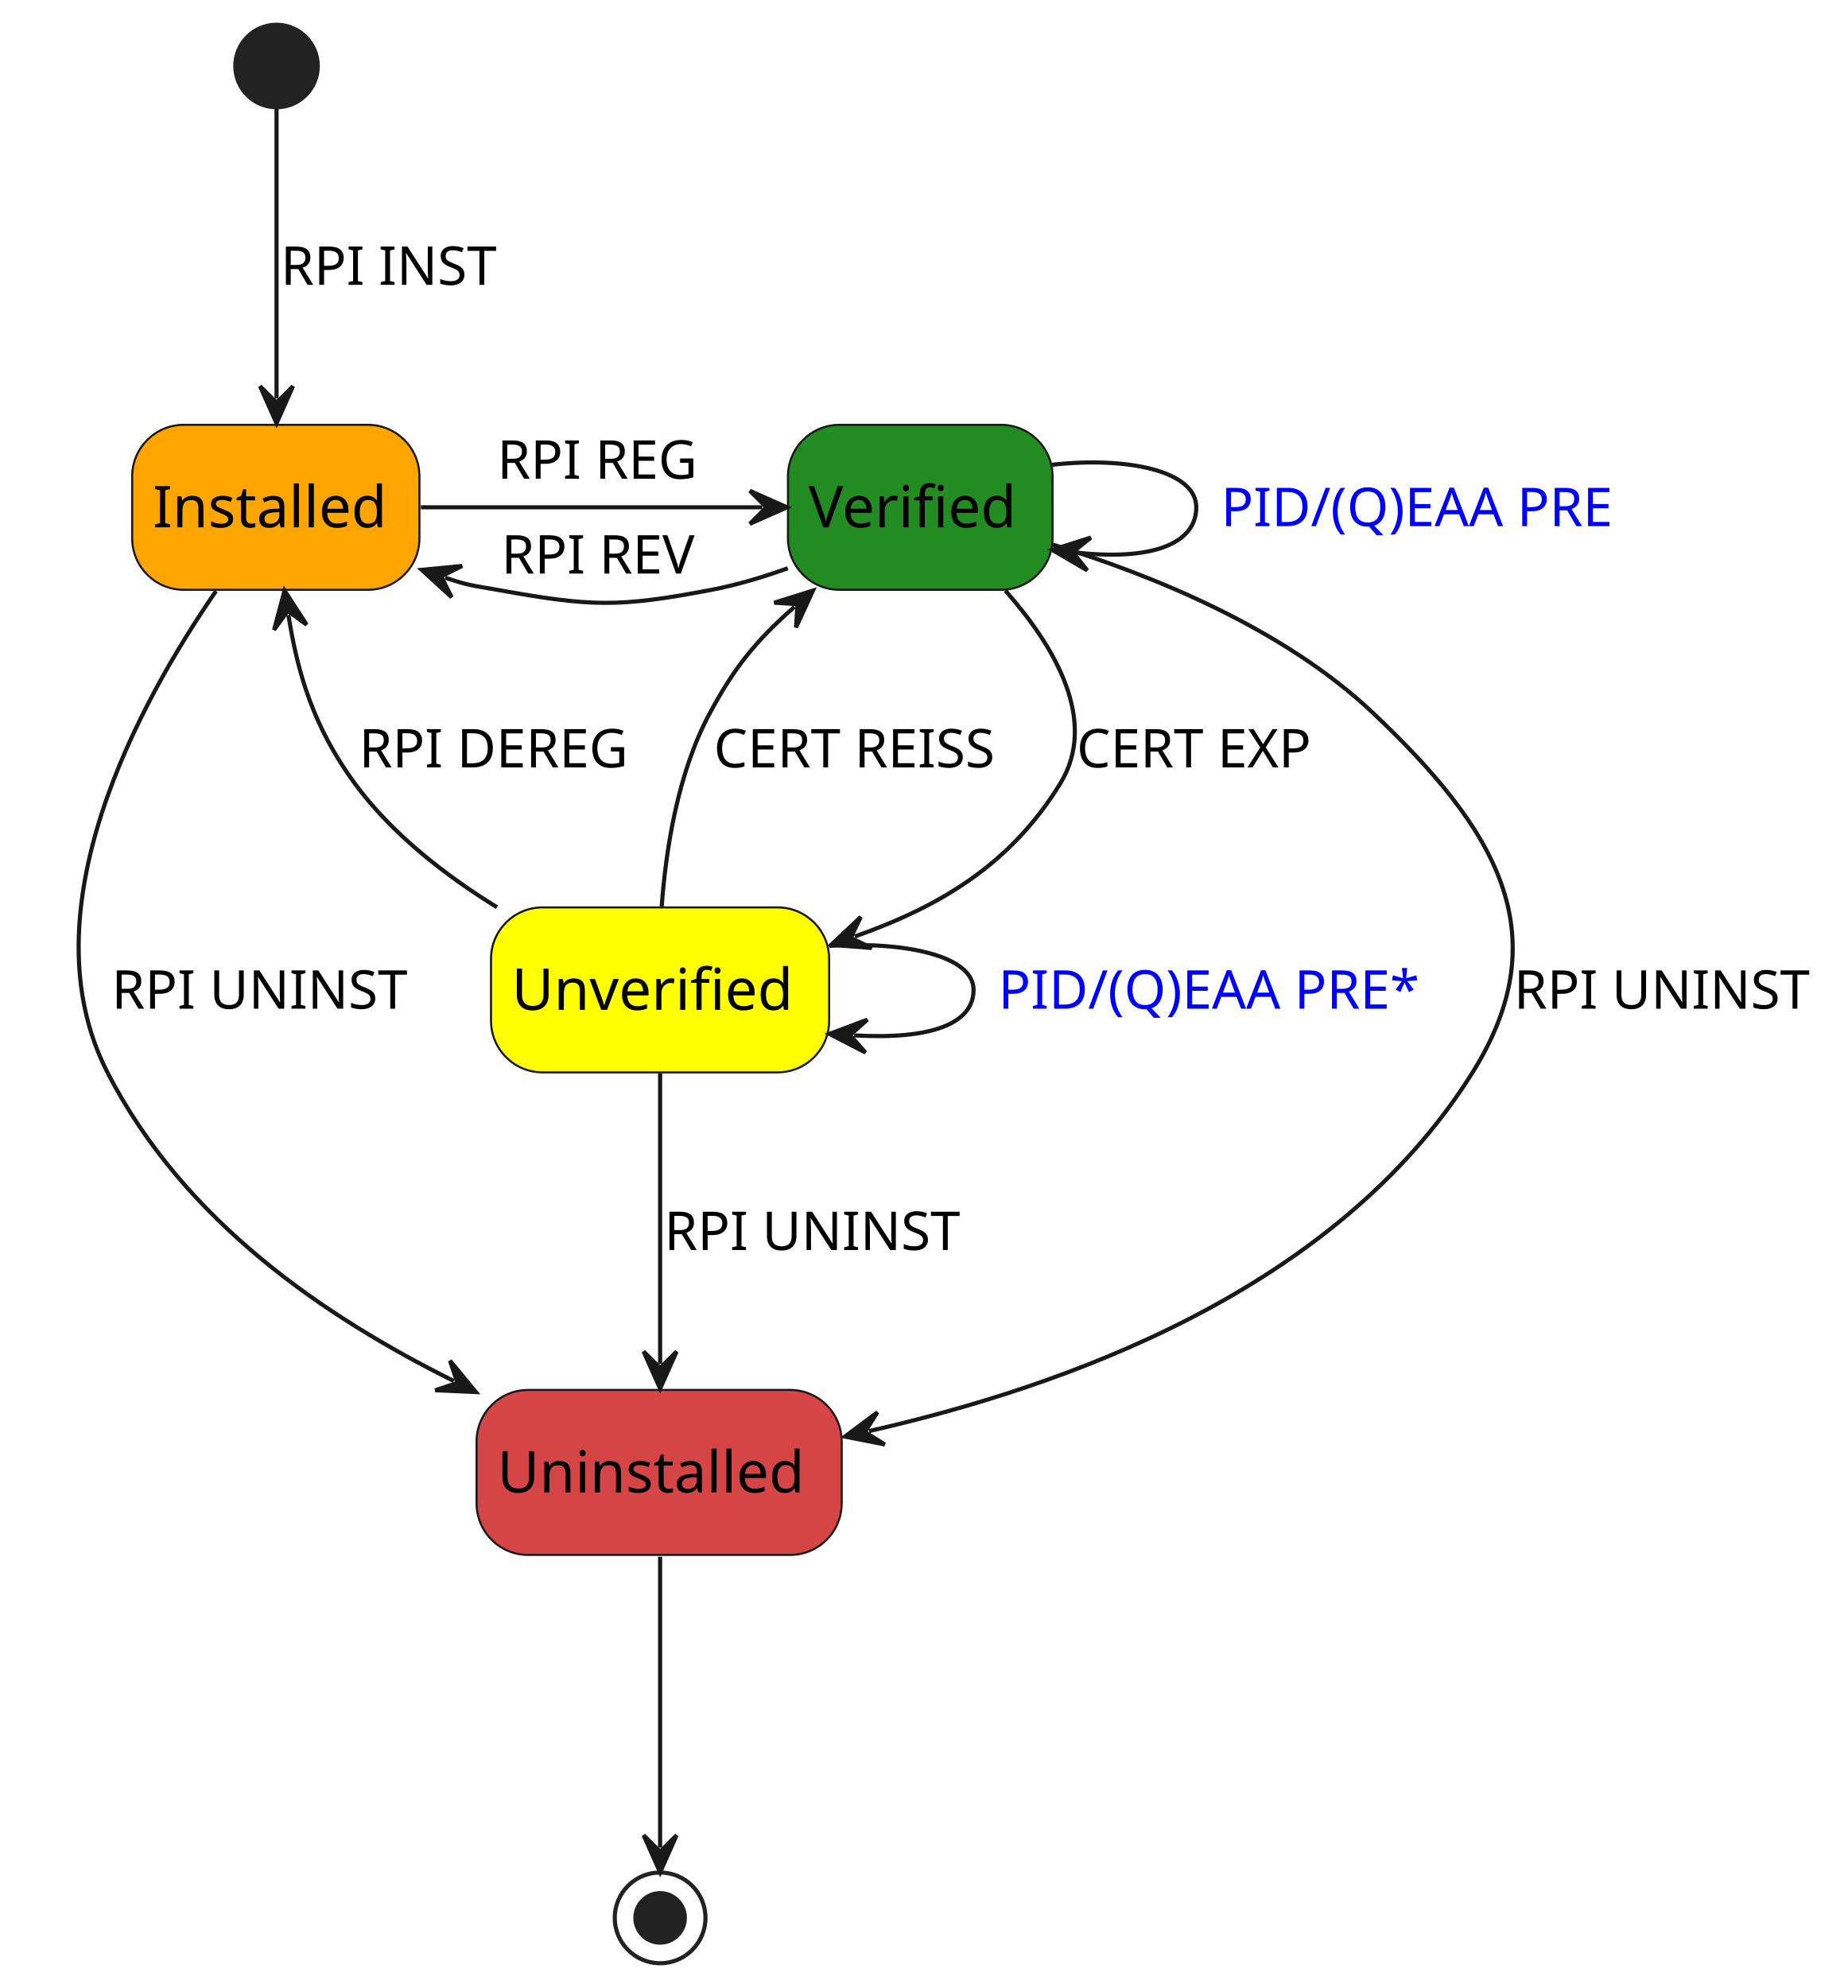
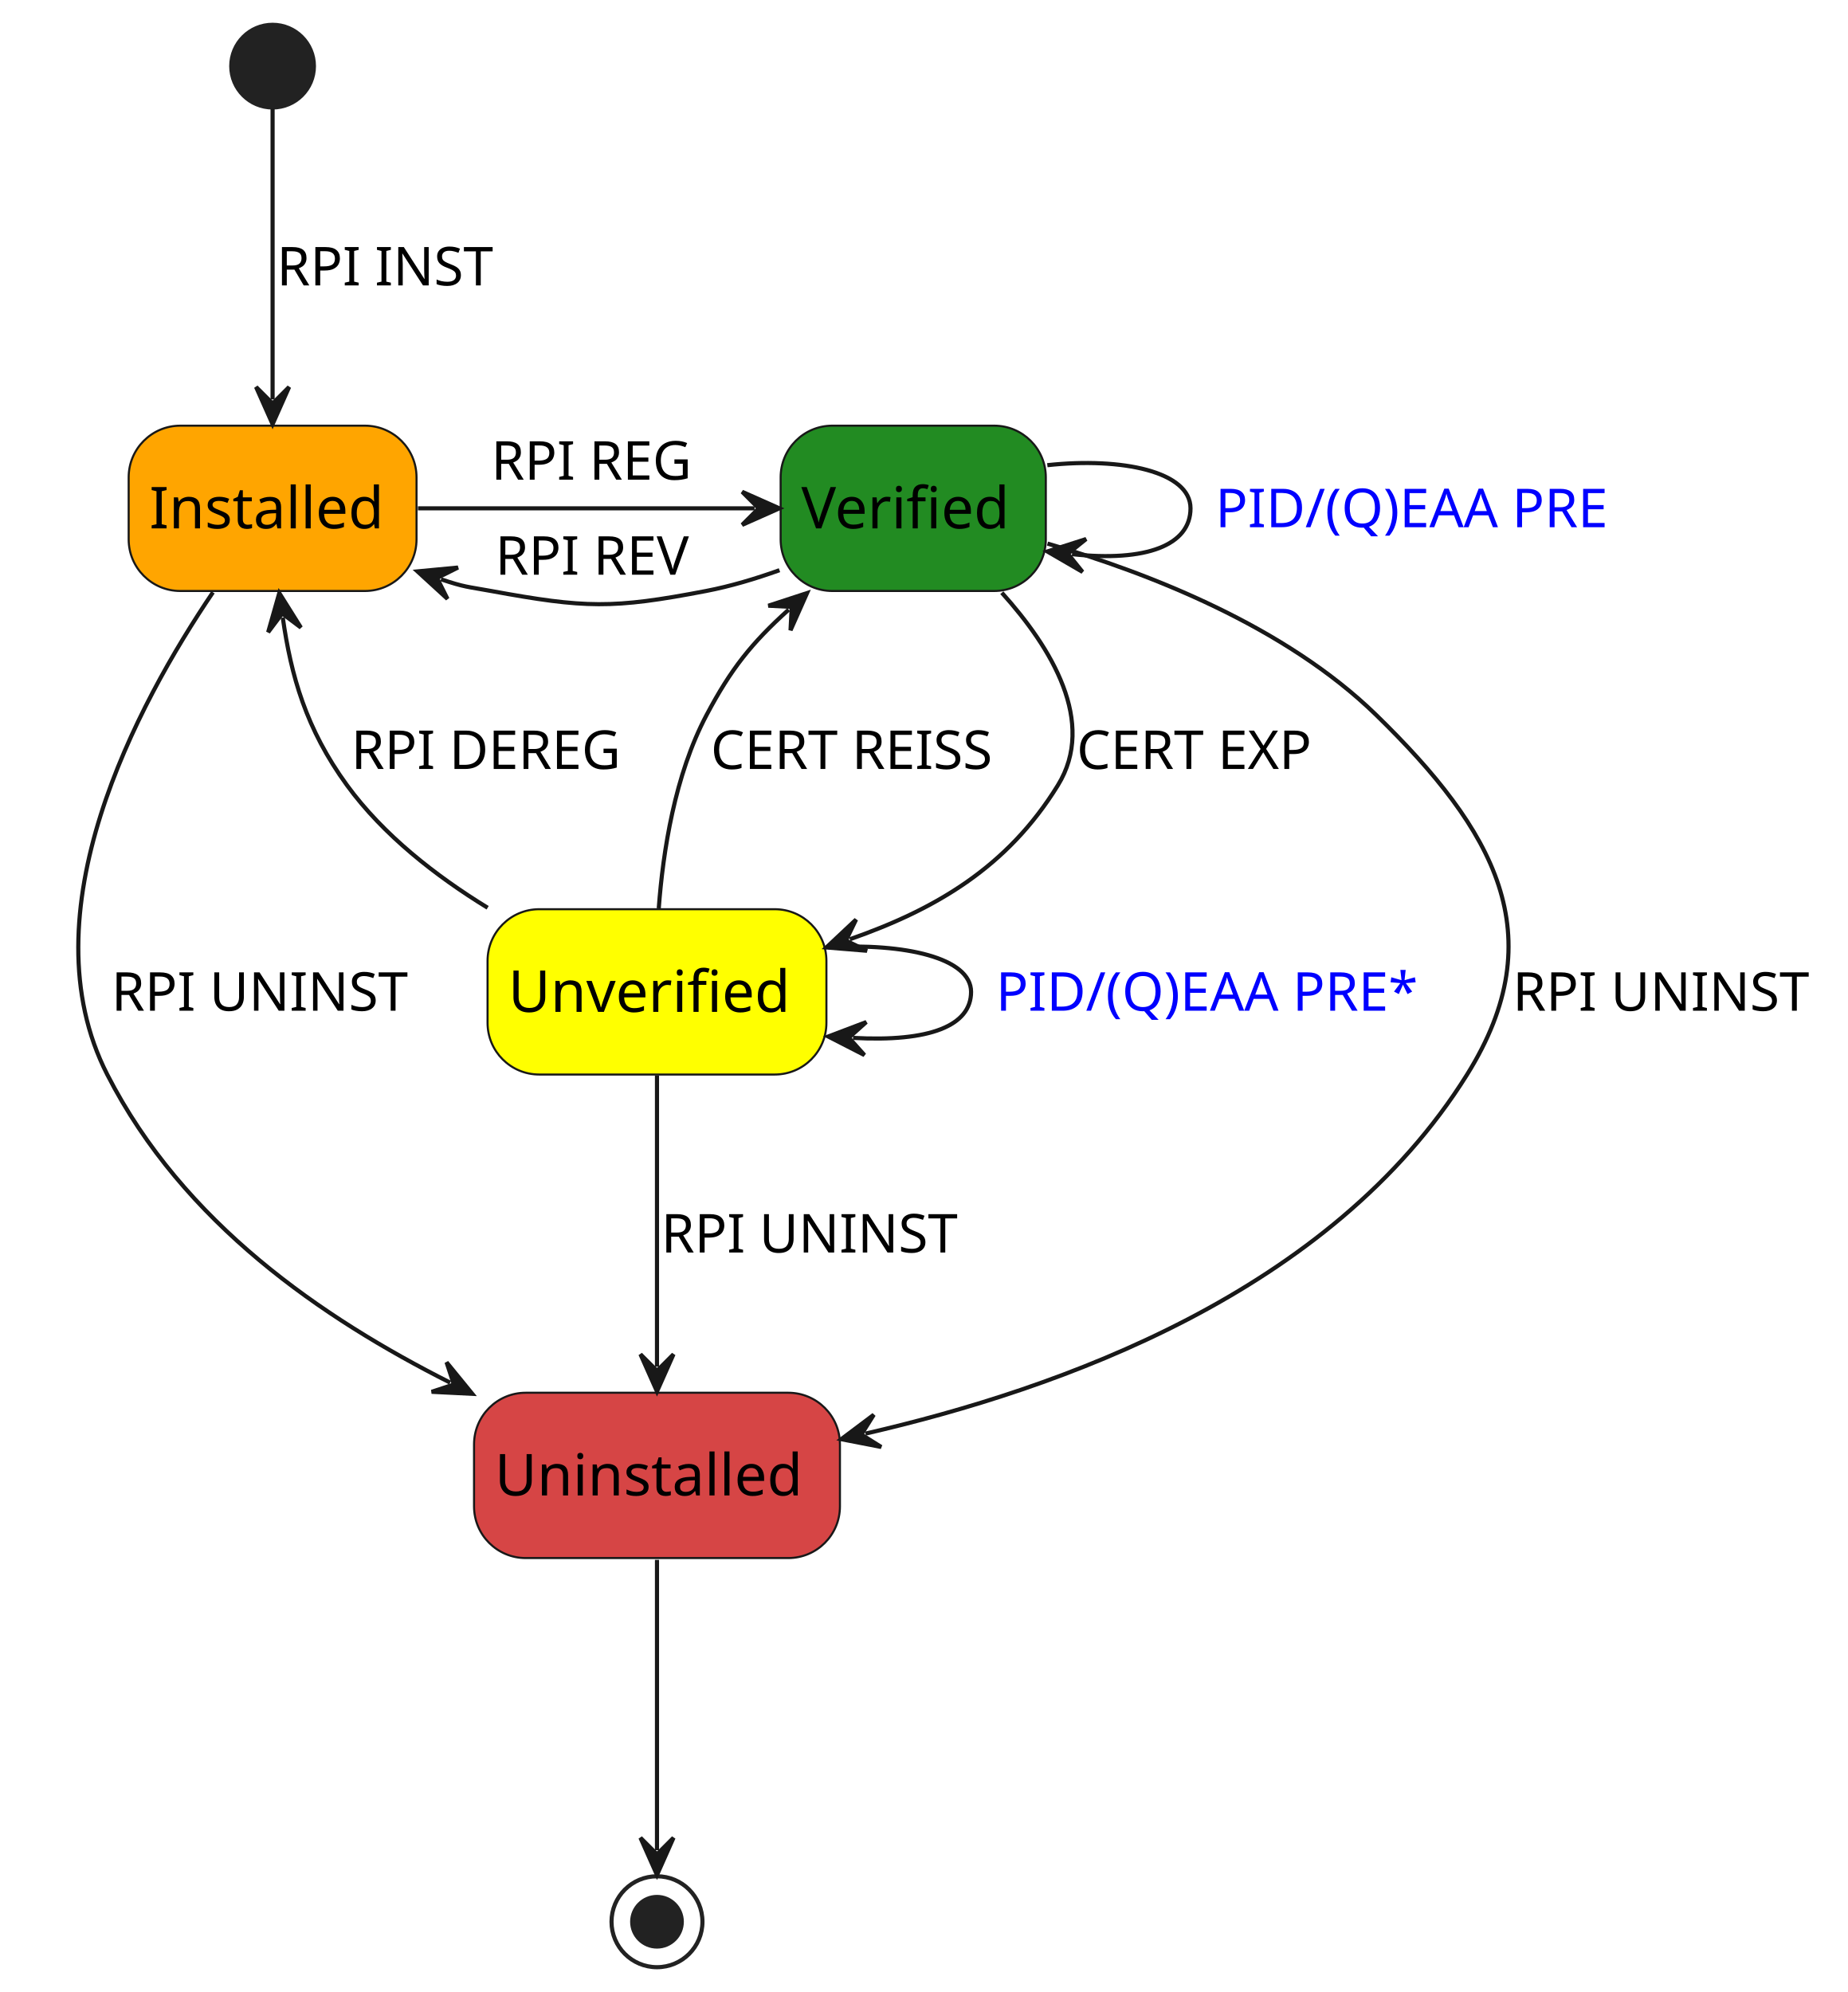
- <svg xmlns="http://www.w3.org/2000/svg" contentStyleType="text/css" data-diagram-type="STATE" height="482px" preserveAspectRatio="none" style="width:448px;height:482px;background:#FFFFFF;" version="1.1" viewBox="0 0 448 482" width="448px" zoomAndPan="magnify">
+ <svg xmlns="http://www.w3.org/2000/svg" contentStyleType="text/css" data-diagram-type="STATE" height="482px" preserveAspectRatio="none" style="width:447px;height:482px;background:#FFFFFF;" version="1.1" viewBox="0 0 447 482" width="447px" zoomAndPan="magnify">
  <defs />
  <g>
-     <rect fill="#FFA500" height="40" rx="12.5" ry="12.5" style="stroke:#181818;stroke-width:0.5;" width="69.644" x="32.05" y="103" />
-     <text fill="#000000" font-family="sans-serif" font-size="14" lengthAdjust="spacing" textLength="59.644" x="37.05" y="127.847">Installed</text>
-     <rect fill="#228B22" height="40" rx="12.5" ry="12.5" style="stroke:#181818;stroke-width:0.5;" width="64.154" x="191.05" y="103" />
-     <text fill="#000000" font-family="sans-serif" font-size="14" lengthAdjust="spacing" textLength="54.154" x="196.05" y="127.847">Verified</text>
-     <rect fill="#FFFF00" height="40" rx="12.5" ry="12.5" style="stroke:#181818;stroke-width:0.5;" width="81.982" x="119.05" y="220" />
-     <text fill="#000000" font-family="sans-serif" font-size="14" lengthAdjust="spacing" textLength="71.982" x="124.05" y="244.847">Unverified</text>
-     <rect fill="#D64545" height="40" rx="12.5" ry="12.5" style="stroke:#181818;stroke-width:0.5;" width="88.524" x="115.55" y="337" />
-     <text fill="#000000" font-family="sans-serif" font-size="14" lengthAdjust="spacing" textLength="78.524" x="120.55" y="361.847">Uninstalled</text>
-     <ellipse cx="67.05" cy="16" fill="#222222" rx="10" ry="10" style="stroke:#222222;stroke-width:1;" />
-     <ellipse cx="160.05" cy="465" fill="none" rx="11" ry="11" style="stroke:#222222;stroke-width:1;" />
-     <ellipse cx="160.05" cy="465" fill="#222222" rx="6" ry="6" style="stroke:#222222;stroke-width:1;" />
+     <rect fill="#FFA500" height="40" rx="12.5" ry="12.5" style="stroke:#181818;stroke-width:0.5;" width="69.644" x="31.13" y="103" />
+     <text fill="#000000" font-family="sans-serif" font-size="14" lengthAdjust="spacing" textLength="59.644" x="36.13" y="127.847">Installed</text>
+     <rect fill="#228B22" height="40" rx="12.5" ry="12.5" style="stroke:#181818;stroke-width:0.5;" width="64.154" x="188.87" y="103" />
+     <text fill="#000000" font-family="sans-serif" font-size="14" lengthAdjust="spacing" textLength="54.154" x="193.87" y="127.847">Verified</text>
+     <rect fill="#FFFF00" height="40" rx="12.5" ry="12.5" style="stroke:#181818;stroke-width:0.5;" width="81.982" x="117.96" y="220" />
+     <text fill="#000000" font-family="sans-serif" font-size="14" lengthAdjust="spacing" textLength="71.982" x="122.96" y="244.847">Unverified</text>
+     <rect fill="#D64545" height="40" rx="12.5" ry="12.5" style="stroke:#181818;stroke-width:0.5;" width="88.524" x="114.69" y="337" />
+     <text fill="#000000" font-family="sans-serif" font-size="14" lengthAdjust="spacing" textLength="78.524" x="119.69" y="361.847">Uninstalled</text>
+     <ellipse cx="65.95" cy="16" fill="#222222" rx="10" ry="10" style="stroke:#222222;stroke-width:1;" />
+     <ellipse cx="158.95" cy="465" fill="none" rx="11" ry="11" style="stroke:#222222;stroke-width:1;" />
+     <ellipse cx="158.95" cy="465" fill="#222222" rx="6" ry="6" style="stroke:#222222;stroke-width:1;" />
    <g class="link" data-entity-1="*start*" data-entity-2="Installed" data-source-line="8" data-uid="lnk3" id="link_*start*_Installed">
-       <path d="M67.05,26.32 C67.05,43.38 67.05,73.98 67.05,96.64" fill="none" id="*start*-to-Installed" style="stroke:#181818;stroke-width:1;" />
-       <polygon fill="#181818" points="67.05,102.64,71.05,93.64,67.05,97.64,63.05,93.64,67.05,102.64" style="stroke:#181818;stroke-width:1;" />
-       <text fill="#000000" font-family="sans-serif" font-size="13" lengthAdjust="spacing" textLength="54.59" x="68.05" y="69.067">RPI INST</text>
+       <path d="M65.95,26.32 C65.95,43.38 65.95,73.98 65.95,96.64" fill="none" id="*start*-to-Installed" style="stroke:#181818;stroke-width:1;" />
+       <polygon fill="#181818" points="65.95,102.64,69.95,93.64,65.95,97.64,61.95,93.64,65.95,102.64" style="stroke:#181818;stroke-width:1;" />
+       <text fill="#000000" font-family="sans-serif" font-size="13" lengthAdjust="spacing" textLength="54.59" x="66.95" y="69.067">RPI INST</text>
    </g>
    <g class="link" data-entity-1="Installed" data-entity-2="Uninstalled" data-source-line="9" data-uid="lnk4" id="link_Installed_Uninstalled">
-       <path d="M52.37,143.31 C33.65,170.46 6,220.95 26.05,260 C44.69,296.27 78.731,319.232 110.011,334.832" fill="none" id="Installed-to-Uninstalled" style="stroke:#181818;stroke-width:1;" />
-       <polygon fill="#181818" points="115.38,337.51,109.111,329.914,110.906,335.279,105.541,337.073,115.38,337.51" style="stroke:#181818;stroke-width:1;" />
-       <text fill="#000000" font-family="sans-serif" font-size="13" lengthAdjust="spacing" textLength="73.83" x="27.05" y="244.567">RPI UNINST</text>
+       <path d="M51.52,143.32 C33.13,170.48 6,221 25.95,260 C44.36,296 77.915,318.895 108.915,334.555" fill="none" id="Installed-to-Uninstalled" style="stroke:#181818;stroke-width:1;" />
+       <polygon fill="#181818" points="114.27,337.26,108.04,329.632,109.807,335.005,104.433,336.772,114.27,337.26" style="stroke:#181818;stroke-width:1;" />
+       <text fill="#000000" font-family="sans-serif" font-size="13" lengthAdjust="spacing" textLength="73.83" x="26.95" y="244.567">RPI UNINST</text>
    </g>
    <g class="link" data-entity-1="Installed" data-entity-2="Ready" data-source-line="10" data-uid="lnk5" id="link_Installed_Ready">
-       <path d="M102.06,123 C128.65,123 158.94,123 184.82,123" fill="none" id="Installed-to-Ready" style="stroke:#181818;stroke-width:1;" />
-       <polygon fill="#181818" points="190.82,123,181.82,119,185.82,123,181.82,127,190.82,123" style="stroke:#181818;stroke-width:1;" />
-       <text fill="#000000" font-family="sans-serif" font-size="13" lengthAdjust="spacing" textLength="52.159" x="120.55" y="116.067">RPI REG</text>
+       <path d="M101.12,123 C127.38,123 156.99,123 182.56,123" fill="none" id="Installed-to-Ready" style="stroke:#181818;stroke-width:1;" />
+       <polygon fill="#181818" points="188.56,123,179.56,119,183.56,123,179.56,127,188.56,123" style="stroke:#181818;stroke-width:1;" />
+       <text fill="#000000" font-family="sans-serif" font-size="13" lengthAdjust="spacing" textLength="52.159" x="118.82" y="116.067">RPI REG</text>
    </g>
    <g class="link" data-entity-1="Installed" data-entity-2="Ready" data-source-line="12" data-uid="lnk8" id="link_Installed_Ready">
-       <path d="M107.93,140.063 C113.94,142.073 114.5,141.91 120.55,143 C143.3,147.11 149.85,147.33 172.55,143 C178.67,141.83 184.99,139.94 191,137.77" fill="none" id="Installed-backto-Ready" style="stroke:#181818;stroke-width:1;" />
-       <polygon fill="#181818" points="102.24,138.16,109.507,144.808,106.982,139.746,112.044,137.221,102.24,138.16" style="stroke:#181818;stroke-width:1;" />
-       <text fill="#000000" font-family="sans-serif" font-size="13" lengthAdjust="spacing" textLength="50.978" x="121.55" y="139.067">RPI REV</text>
+       <path d="M106.689,140.166 C112.539,142.126 112.93,141.92 118.82,143 C141.56,147.16 148.13,147.36 170.82,143 C176.71,141.87 182.79,140.05 188.59,137.97" fill="none" id="Installed-backto-Ready" style="stroke:#181818;stroke-width:1;" />
+       <polygon fill="#181818" points="101,138.26,108.263,144.912,105.741,139.848,110.805,137.326,101,138.26" style="stroke:#181818;stroke-width:1;" />
+       <text fill="#000000" font-family="sans-serif" font-size="13" lengthAdjust="spacing" textLength="50.978" x="119.82" y="139.067">RPI REV</text>
    </g>
    <g class="link" data-entity-1="Ready" data-entity-2="Uninstalled" data-source-line="11" data-uid="lnk6" id="link_Ready_Uninstalled">
-       <path d="M255.25,132.04 C279.14,139.37 311.21,152.28 333.05,173 C362.16,200.6 378.32,225.99 357.05,260 C323.88,313.07 257.85,336.249 210.7,346.979" fill="none" id="Ready-to-Uninstalled" style="stroke:#181818;stroke-width:1;" />
-       <polygon fill="#181818" points="204.85,348.31,214.513,350.213,209.725,347.2,212.738,342.413,204.85,348.31" style="stroke:#181818;stroke-width:1;" />
-       <text fill="#000000" font-family="sans-serif" font-size="13" lengthAdjust="spacing" textLength="73.83" x="367.05" y="244.567">RPI UNINST</text>
+       <path d="M253.43,131.53 C277.91,138.65 310.91,151.52 332.95,173 C361.51,200.84 376.06,226.16 354.95,260 C321.96,312.89 256.287,336.094 209.377,346.894" fill="none" id="Ready-to-Uninstalled" style="stroke:#181818;stroke-width:1;" />
+       <polygon fill="#181818" points="203.53,348.24,213.198,350.119,208.403,347.118,211.403,342.323,203.53,348.24" style="stroke:#181818;stroke-width:1;" />
+       <text fill="#000000" font-family="sans-serif" font-size="13" lengthAdjust="spacing" textLength="73.83" x="365.97" y="244.567">RPI UNINST</text>
    </g>
    <g class="link" data-entity-1="Ready" data-entity-2="Ready" data-source-line="13" data-uid="lnk9" id="link_Ready_Ready">
-       <path d="M255.11,112.68 C273.25,110.67 290.05,114.11 290.05,123 C290.05,131.89 279.214,135.991 261.074,133.981" fill="none" id="Ready-to-Ready" style="stroke:#181818;stroke-width:1;" />
-       <polygon fill="#181818" points="255.11,133.32,263.615,138.287,260.08,133.871,264.496,130.335,255.11,133.32" style="stroke:#181818;stroke-width:1;" />
-       <text fill="#0000FF" font-family="sans-serif" font-size="13" lengthAdjust="spacing" textLength="101.658" x="296.05" y="127.567">PID/(Q)EAA PRE</text>
+       <path d="M253.39,112.56 C271.42,110.61 288.03,114.09 288.03,123 C288.03,131.91 277.385,136.035 259.355,134.085" fill="none" id="Ready-to-Ready" style="stroke:#181818;stroke-width:1;" />
+       <polygon fill="#181818" points="253.39,133.44,261.908,138.385,258.361,133.978,262.768,130.431,253.39,133.44" style="stroke:#181818;stroke-width:1;" />
+       <text fill="#0000FF" font-family="sans-serif" font-size="13" lengthAdjust="spacing" textLength="101.658" x="294.03" y="127.567">PID/(Q)EAA PRE</text>
    </g>
    <g class="link" data-entity-1="Ready" data-entity-2="Unverified" data-source-line="14" data-uid="lnk10" id="link_Ready_Unverified">
-       <path d="M243.75,143.19 C255.61,156.59 266.44,174.74 257.05,190 C244.9,209.77 227.689,219.855 207.209,227.075" fill="none" id="Ready-to-Unverified" style="stroke:#181818;stroke-width:1;" />
-       <polygon fill="#181818" points="201.55,229.07,211.368,229.85,206.266,227.408,208.708,222.305,201.55,229.07" style="stroke:#181818;stroke-width:1;" />
-       <text fill="#000000" font-family="sans-serif" font-size="13" lengthAdjust="spacing" textLength="63.356" x="261.05" y="186.067">CERT EXP</text>
+       <path d="M242.38,143.42 C254.42,156.77 265.33,174.76 255.95,190 C243.69,209.93 226.214,220.071 205.604,227.271" fill="none" id="Ready-to-Unverified" style="stroke:#181818;stroke-width:1;" />
+       <polygon fill="#181818" points="199.94,229.25,209.756,230.058,204.66,227.601,207.117,222.506,199.94,229.25" style="stroke:#181818;stroke-width:1;" />
+       <text fill="#000000" font-family="sans-serif" font-size="13" lengthAdjust="spacing" textLength="63.356" x="260.49" y="186.067">CERT EXP</text>
    </g>
    <g class="link" data-entity-1="Ready" data-entity-2="Unverified" data-source-line="16" data-uid="lnk13" id="link_Ready_Unverified">
-       <path d="M192.617,147.145 C183.327,155.325 178.15,161.64 172.05,173 C164.29,187.47 161.44,206.02 160.44,219.77" fill="none" id="Ready-backto-Unverified" style="stroke:#181818;stroke-width:1;" />
-       <polygon fill="#181818" points="197.12,143.18,187.722,146.125,193.367,146.484,193.009,152.13,197.12,143.18" style="stroke:#181818;stroke-width:1;" />
-       <text fill="#000000" font-family="sans-serif" font-size="13" lengthAdjust="spacing" textLength="75.981" x="173.05" y="186.067">CERT REISS</text>
+       <path d="M190.806,147.52 C181.776,155.67 176.87,161.83 170.95,173 C163.25,187.51 160.4,206.06 159.38,219.79" fill="none" id="Ready-backto-Unverified" style="stroke:#181818;stroke-width:1;" />
+       <polygon fill="#181818" points="195.26,143.5,185.899,146.561,191.548,146.85,191.259,152.5,195.26,143.5" style="stroke:#181818;stroke-width:1;" />
+       <text fill="#000000" font-family="sans-serif" font-size="13" lengthAdjust="spacing" textLength="75.981" x="171.95" y="186.067">CERT REISS</text>
    </g>
    <g class="link" data-entity-1="Unverified" data-entity-2="Uninstalled" data-source-line="15" data-uid="lnk11" id="link_Unverified_Uninstalled">
-       <path d="M160.05,260.25 C160.05,281.48 160.05,309.44 160.05,330.69" fill="none" id="Unverified-to-Uninstalled" style="stroke:#181818;stroke-width:1;" />
-       <polygon fill="#181818" points="160.05,336.69,164.05,327.69,160.05,331.69,156.05,327.69,160.05,336.69" style="stroke:#181818;stroke-width:1;" />
-       <text fill="#000000" font-family="sans-serif" font-size="13" lengthAdjust="spacing" textLength="73.83" x="161.05" y="303.067">RPI UNINST</text>
+       <path d="M158.95,260.25 C158.95,281.48 158.95,309.44 158.95,330.69" fill="none" id="Unverified-to-Uninstalled" style="stroke:#181818;stroke-width:1;" />
+       <polygon fill="#181818" points="158.95,336.69,162.95,327.69,158.95,331.69,154.95,327.69,158.95,336.69" style="stroke:#181818;stroke-width:1;" />
+       <text fill="#000000" font-family="sans-serif" font-size="13" lengthAdjust="spacing" textLength="73.83" x="159.95" y="303.067">RPI UNINST</text>
    </g>
    <g class="link" data-entity-1="Unverified" data-entity-2="Unverified" data-source-line="17" data-uid="lnk14" id="link_Unverified_Unverified">
-       <path d="M201.1,229.32 C219.8,228.23 236.05,231.79 236.05,240 C236.05,248.21 225.79,252.119 207.09,251.029" fill="none" id="Unverified-to-Unverified" style="stroke:#181818;stroke-width:1;" />
-       <polygon fill="#181818" points="201.1,250.68,209.852,255.197,206.091,250.971,210.317,247.21,201.1,250.68" style="stroke:#181818;stroke-width:1;" />
-       <text fill="#0000FF" font-family="sans-serif" font-size="13" lengthAdjust="spacing" textLength="108.158" x="242.05" y="244.567">PID/(Q)EAA PRE*</text>
+       <path d="M200.38,229.2 C218.91,228.17 234.94,231.77 234.94,240 C234.94,248.23 224.901,252.163 206.371,251.133" fill="none" id="Unverified-to-Unverified" style="stroke:#181818;stroke-width:1;" />
+       <polygon fill="#181818" points="200.38,250.8,209.144,255.293,205.372,251.077,209.588,247.306,200.38,250.8" style="stroke:#181818;stroke-width:1;" />
+       <text fill="#0000FF" font-family="sans-serif" font-size="13" lengthAdjust="spacing" textLength="108.158" x="240.94" y="244.567">PID/(Q)EAA PRE*</text>
    </g>
    <g class="link" data-entity-1="Installed" data-entity-2="Unverified" data-source-line="18" data-uid="lnk16" id="link_Installed_Unverified">
-       <path d="M69.934,149.117 C72.154,163.197 75.97,176.25 86.05,190 C94.99,202.17 107.93,212.21 120.49,219.96" fill="none" id="Installed-backto-Unverified" style="stroke:#181818;stroke-width:1;" />
-       <polygon fill="#181818" points="69,143.19,66.451,152.703,69.779,148.129,74.353,151.457,69,143.19" style="stroke:#181818;stroke-width:1;" />
-       <text fill="#000000" font-family="sans-serif" font-size="13" lengthAdjust="spacing" textLength="70.383" x="87.05" y="186.067">RPI DEREG</text>
+       <path d="M68.416,149.44 C70.416,163.49 74.02,176.36 83.95,190 C92.74,202.07 105.48,211.98 117.98,219.65" fill="none" id="Installed-backto-Unverified" style="stroke:#181818;stroke-width:1;" />
+       <polygon fill="#181818" points="67.57,143.5,64.878,152.974,68.275,148.45,72.798,151.846,67.57,143.5" style="stroke:#181818;stroke-width:1;" />
+       <text fill="#000000" font-family="sans-serif" font-size="13" lengthAdjust="spacing" textLength="70.383" x="84.95" y="186.067">RPI DEREG</text>
    </g>
    <g class="link" data-entity-1="Uninstalled" data-entity-2="*end*" data-source-line="19" data-uid="lnk18" id="link_Uninstalled_*end*">
-       <path d="M160.05,377.44 C160.05,400.03 160.05,430.45 160.05,447.96" fill="none" id="Uninstalled-to-*end*" style="stroke:#181818;stroke-width:1;" />
-       <polygon fill="#181818" points="160.05,453.96,164.05,444.96,160.05,448.96,156.05,444.96,160.05,453.96" style="stroke:#181818;stroke-width:1;" />
-       <text fill="#000000" font-family="sans-serif" font-size="13" lengthAdjust="spacing" textLength="4.132" x="161.05" y="420.067"> </text>
+       <path d="M158.95,377.44 C158.95,399.91 158.95,430.06 158.95,447.68" fill="none" id="Uninstalled-to-*end*" style="stroke:#181818;stroke-width:1;" />
+       <polygon fill="#181818" points="158.95,453.68,162.95,444.68,158.95,448.68,154.95,444.68,158.95,453.68" style="stroke:#181818;stroke-width:1;" />
+       <text fill="#000000" font-family="sans-serif" font-size="13" lengthAdjust="spacing" textLength="4.132" x="159.95" y="420.067"> </text>
    </g>
  </g>
</svg>
